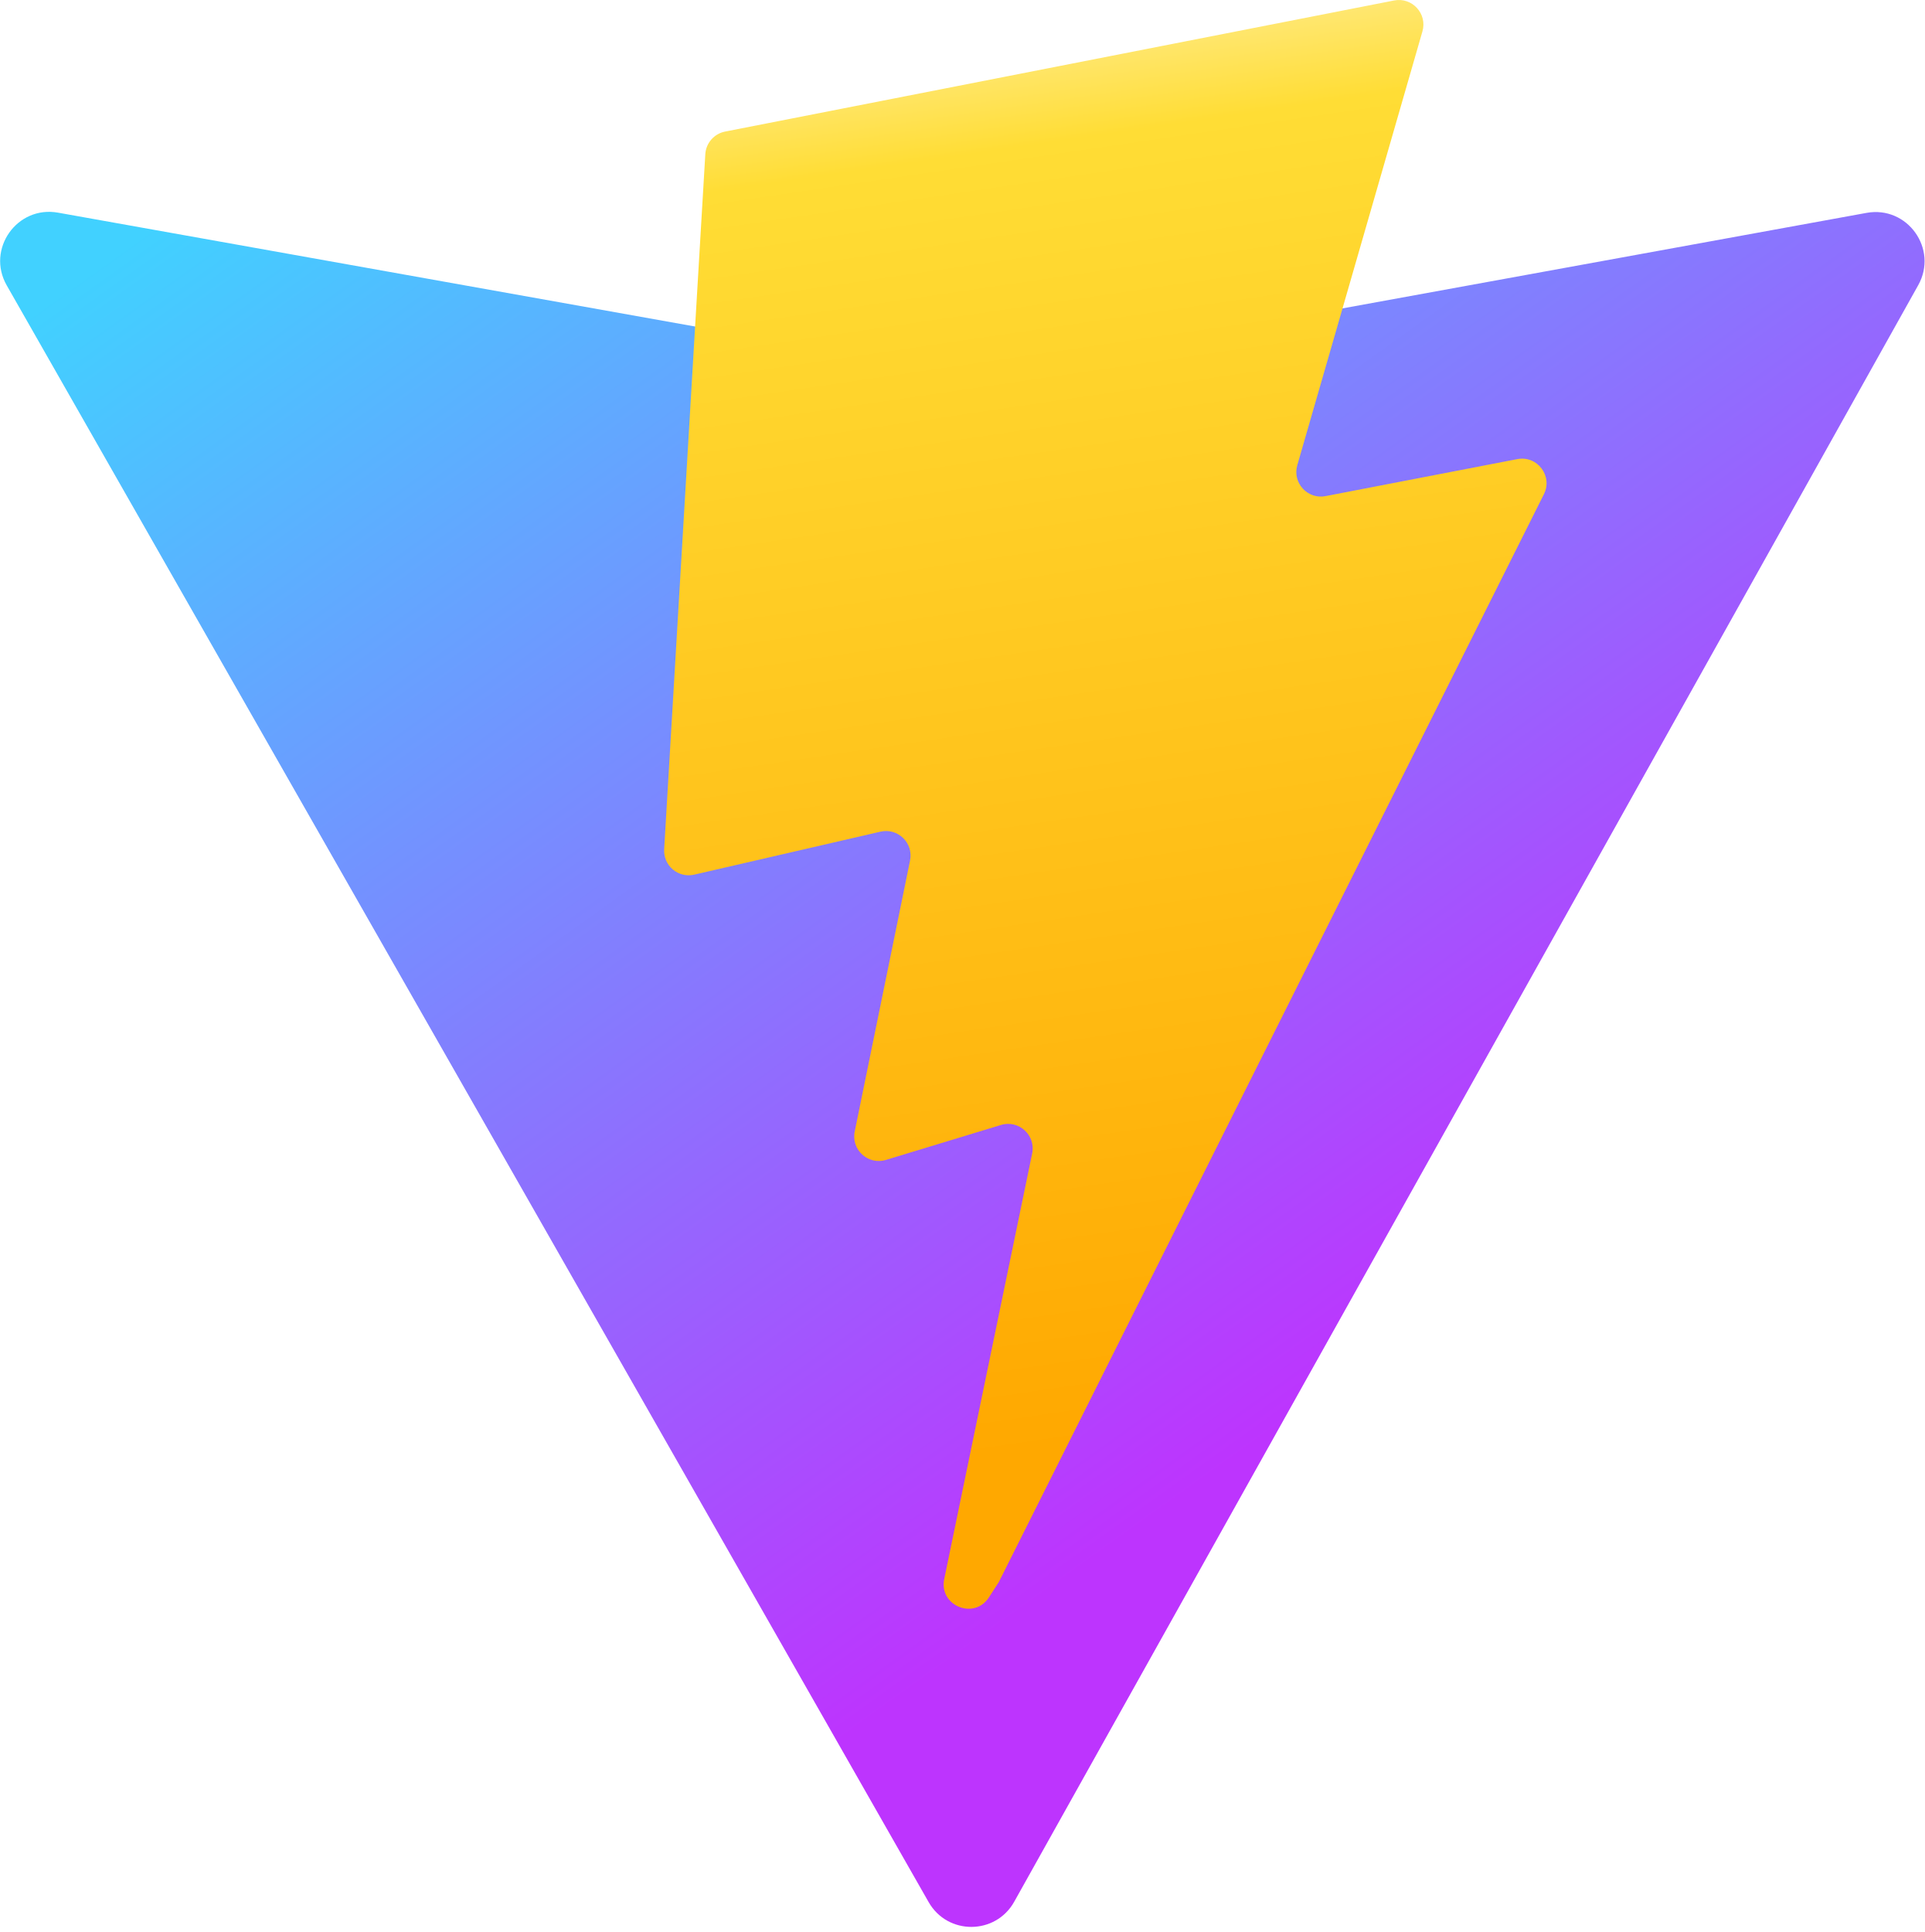
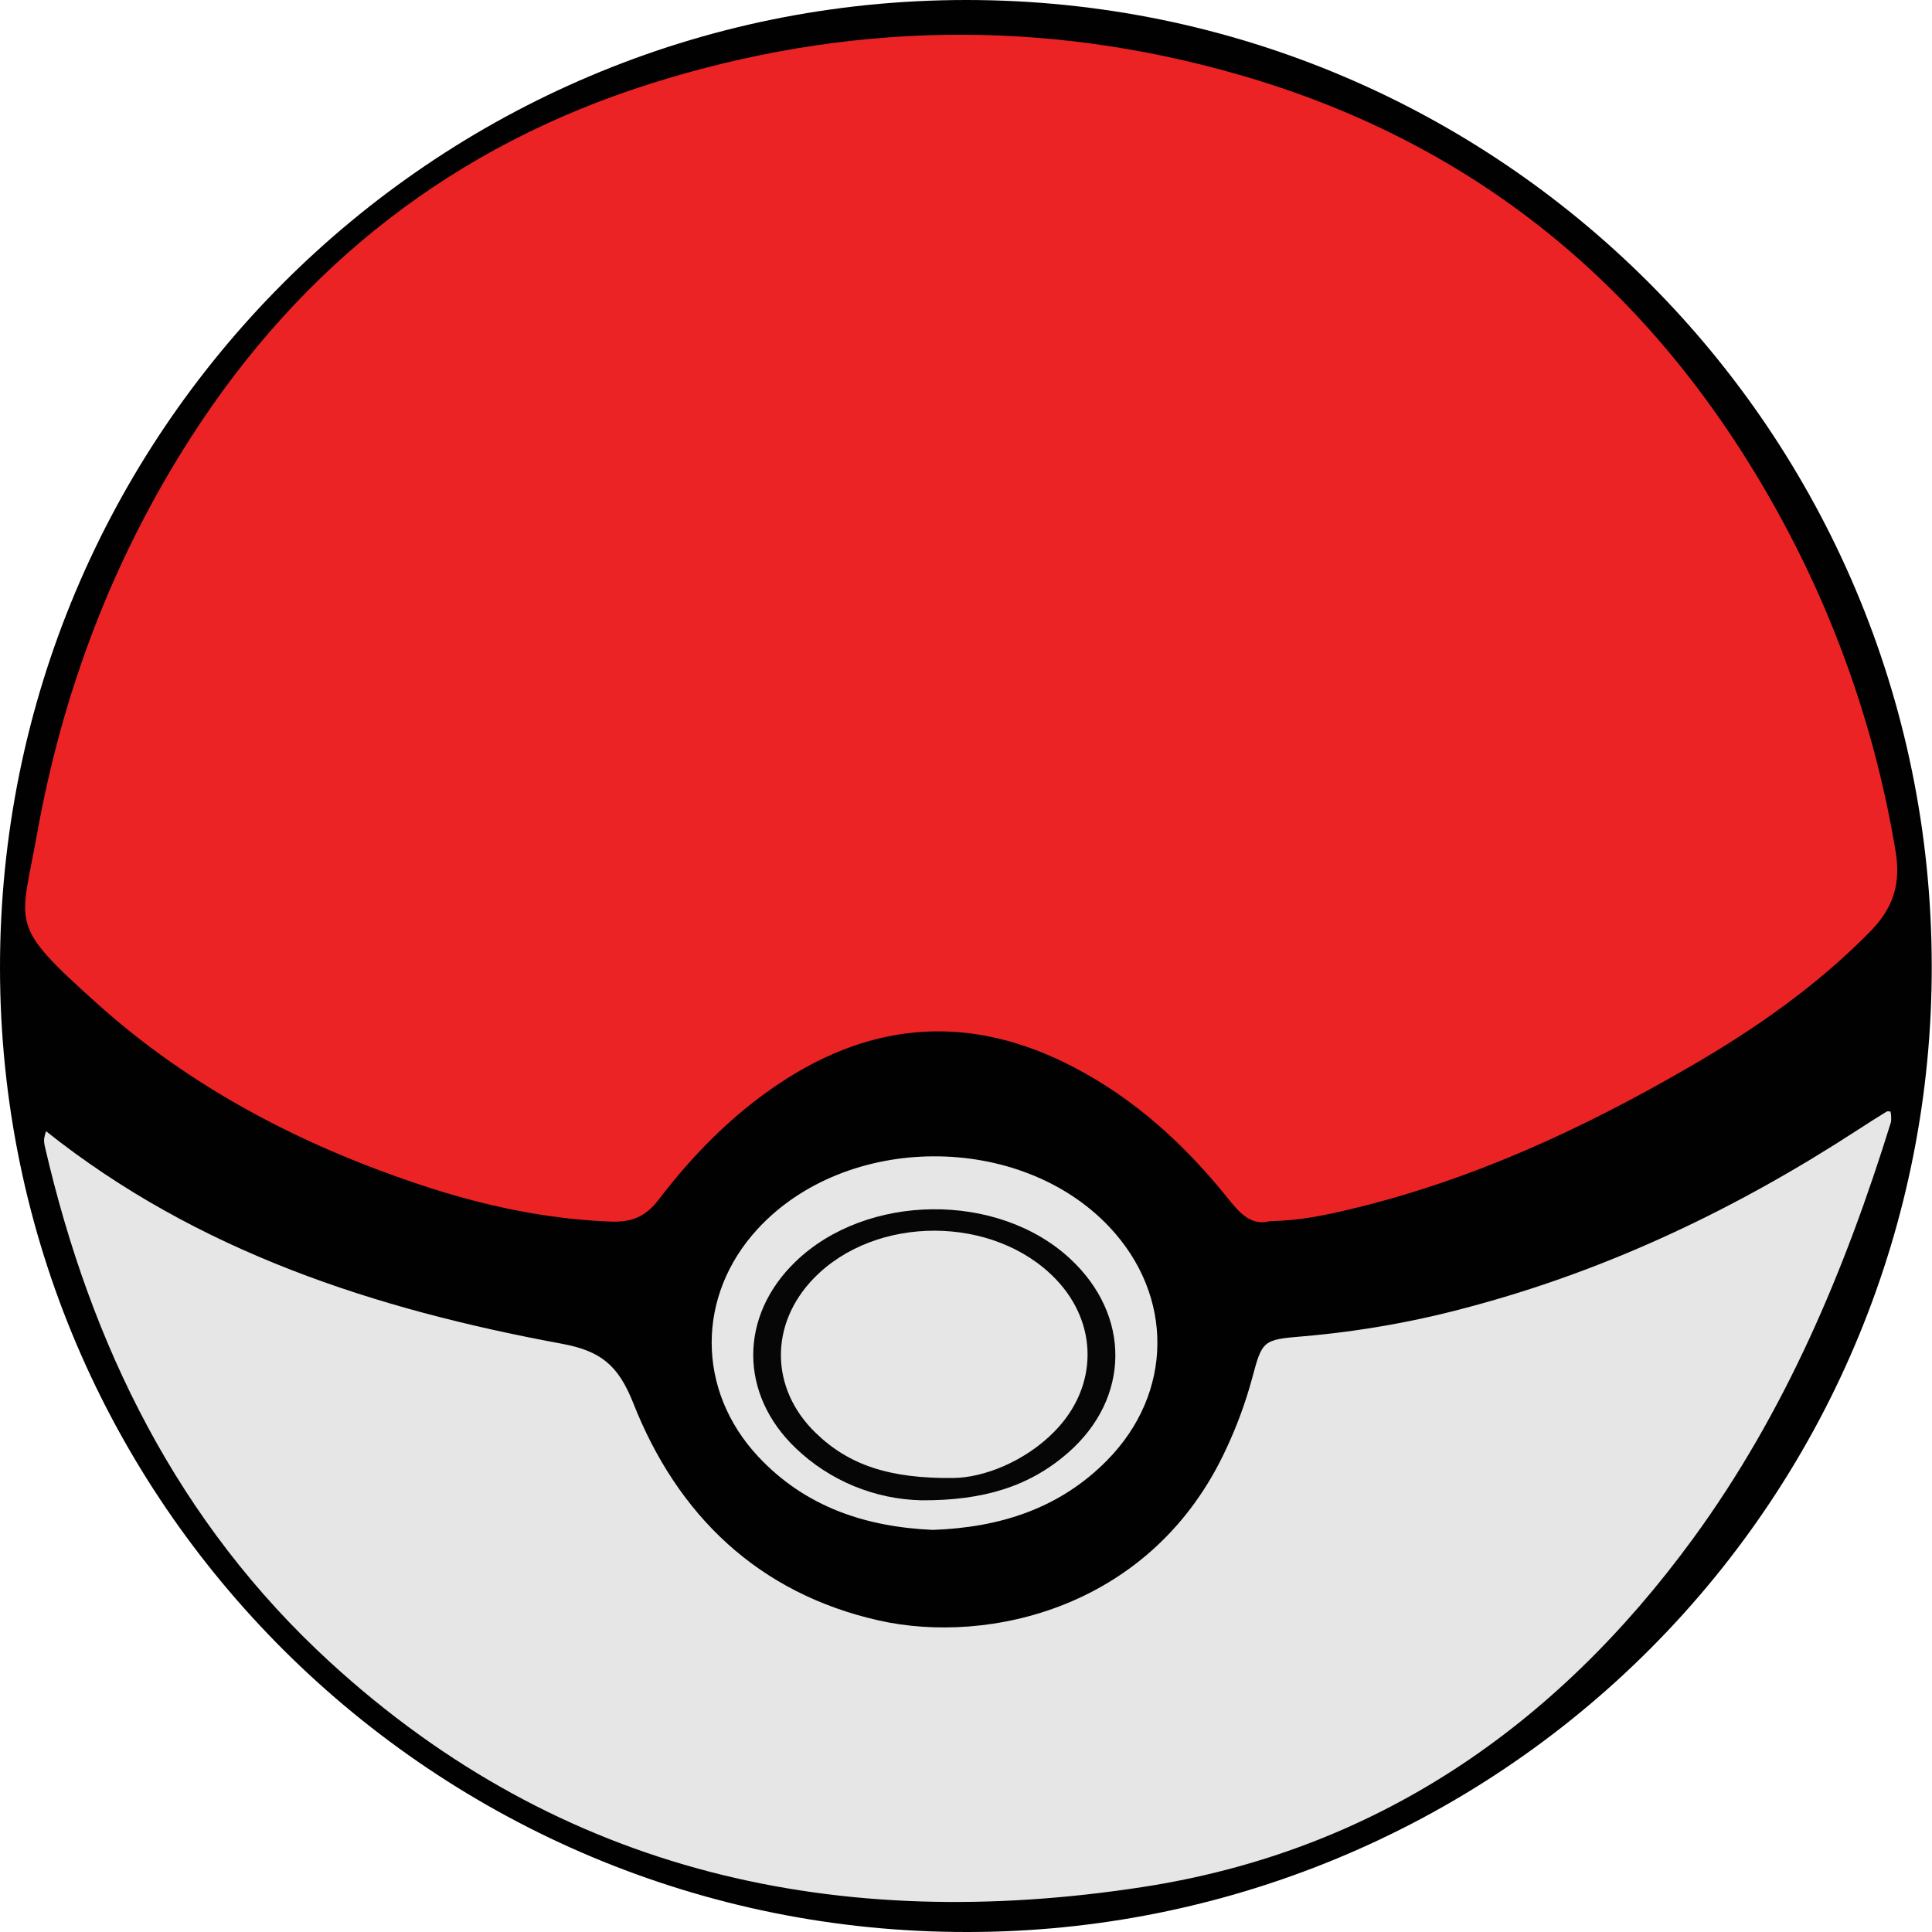
- <svg xmlns="http://www.w3.org/2000/svg" aria-hidden="true" role="img" class="iconify iconify--logos" width="31.88" height="32" preserveAspectRatio="xMidYMid meet" viewBox="0 0 256 257">
+ <svg xmlns="http://www.w3.org/2000/svg" viewBox="0 0 512.45 512.52">
  <defs>
-     <linearGradient id="IconifyId1813088fe1fbc01fb466" x1="-.828%" x2="57.636%" y1="7.652%" y2="78.411%">
-       <stop offset="0%" stop-color="#41D1FF" />
-       <stop offset="100%" stop-color="#BD34FE" />
-     </linearGradient>
-     <linearGradient id="IconifyId1813088fe1fbc01fb467" x1="43.376%" x2="50.316%" y1="2.242%" y2="89.03%">
-       <stop offset="0%" stop-color="#FFEA83" />
-       <stop offset="8.333%" stop-color="#FFDD35" />
-       <stop offset="100%" stop-color="#FFA800" />
-     </linearGradient>
+     <style>.cls-1{fill:#010101;}.cls-2{fill:#ec2324;}.cls-3{fill:#e6e6e6;}.cls-4{fill:#e5e6e5;}.cls-5{fill:#070606;}</style>
  </defs>
-   <path fill="url(#IconifyId1813088fe1fbc01fb466)" d="M255.153 37.938L134.897 252.976c-2.483 4.44-8.862 4.466-11.382.048L.875 37.958c-2.746-4.814 1.371-10.646 6.827-9.67l120.385 21.517a6.537 6.537 0 0 0 2.322-.004l117.867-21.483c5.438-.991 9.574 4.796 6.877 9.62Z" />
-   <path fill="url(#IconifyId1813088fe1fbc01fb467)" d="M185.432.063L96.44 17.501a3.268 3.268 0 0 0-2.634 3.014l-5.474 92.456a3.268 3.268 0 0 0 3.997 3.378l24.777-5.718c2.318-.535 4.413 1.507 3.936 3.838l-7.361 36.047c-.495 2.426 1.782 4.5 4.151 3.78l15.304-4.649c2.372-.72 4.652 1.36 4.15 3.788l-11.698 56.621c-.732 3.542 3.979 5.473 5.943 2.437l1.313-2.028l72.516-144.72c1.215-2.423-.88-5.186-3.54-4.672l-25.505 4.922c-2.396.462-4.435-1.77-3.759-4.114l16.646-57.705c.677-2.35-1.37-4.583-3.769-4.113Z" />
+   <g id="Layer_2" data-name="Layer 2">
+     <g id="Layer_1-2" data-name="Layer 1">
+       <path class="cls-1" d="M512.45,256.13A255.73,255.73,0,0,1,256.77,512.52C115.21,512.77.18,398.33,0,257-.18,115.08,114.57,0,256.36,0,397.79,0,512.28,114.49,512.45,256.13Z" />
+       <path class="cls-2" d="M336.9,323.94c-4.69,1.29-7.73-1.75-10.88-5.69-11.54-14.44-24.95-26.77-41.54-35.34C257.79,269.12,232,270.7,207,287.24c-12.65,8.37-23.15,19.06-32.27,31-3.48,4.56-7.17,6-12.63,5.83-17.45-.66-34.29-4.33-50.77-9.83-31.62-10.54-60.81-25.77-85.64-48.08C2.05,244.94,5.42,245.91,9.79,221.43,16.53,183.69,29.88,148.34,50.67,116c29.39-45.75,69.87-77.32,121.7-93.74s104.14-17.47,156.44-2.4C393,38.33,440,78.32,471.94,136.5a280.52,280.52,0,0,1,30.9,89.2c1.5,8.9-.65,15.24-6.78,21.48C481.91,261.58,465.55,273,448.23,283c-28.33,16.43-57.86,30.12-89.9,37.75C351.54,322.38,344.69,323.83,336.9,323.94Z" />
+       <path class="cls-3" d="M12.22,300.09c40.2,32,87.34,47.22,136.74,56.36,10.39,1.92,15,5.65,19,15.68,11.75,29.89,33.26,50.58,65.23,57.76,29,6.49,72.52-3.19,92.08-45.5a114.21,114.21,0,0,0,6.88-18.71c2.7-10.1,2.78-10.3,13.64-11.19a249.48,249.48,0,0,0,44.16-7.84c37-9.87,71-26.17,103-47,2.5-1.63,5-3.21,7.57-4.79.21-.12.56,0,1,0a8.69,8.69,0,0,1,.11,2.82c-12.19,39.31-28,76.92-52.44,110.4-36.56,50.07-84.48,83.06-146.21,92.53-80.35,12.34-154-3.39-215.4-59.65-40.31-36.92-63.52-84-75.68-136.84a7,7,0,0,1-.2-2A11.68,11.68,0,0,1,12.22,300.09Z" />
+       <path class="cls-4" d="M247.49,405.85c-17.7-.78-33.78-6-46.34-19.43C184.7,368.81,184.7,343.68,201,326c23.48-25.47,69.58-25.7,93.33-.47,17.13,18.21,16.95,44-.62,61.84C281.1,400.18,265.28,405.21,247.49,405.85Z" />
+       <path class="cls-5" d="M244.5,398a49.82,49.82,0,0,1-33.42-13.84c-15-14.34-15-35-.09-49.43,18.86-18.26,53.72-18.64,72.92-.79,16.14,15,16,37-.65,51.51C273.05,394.34,260.87,398.08,244.5,398Z" />
+       <path class="cls-3" d="M252.78,392.08c-16.77.17-27.6-3.4-36.43-12-12.13-11.75-12.23-28.89-.44-41,16.43-16.9,47.83-16.78,64.16.24,11.35,11.82,11.24,28.56-.25,40.33C272,387.69,260.88,392.05,252.78,392.08Z" />
+     </g>
+   </g>
</svg>
